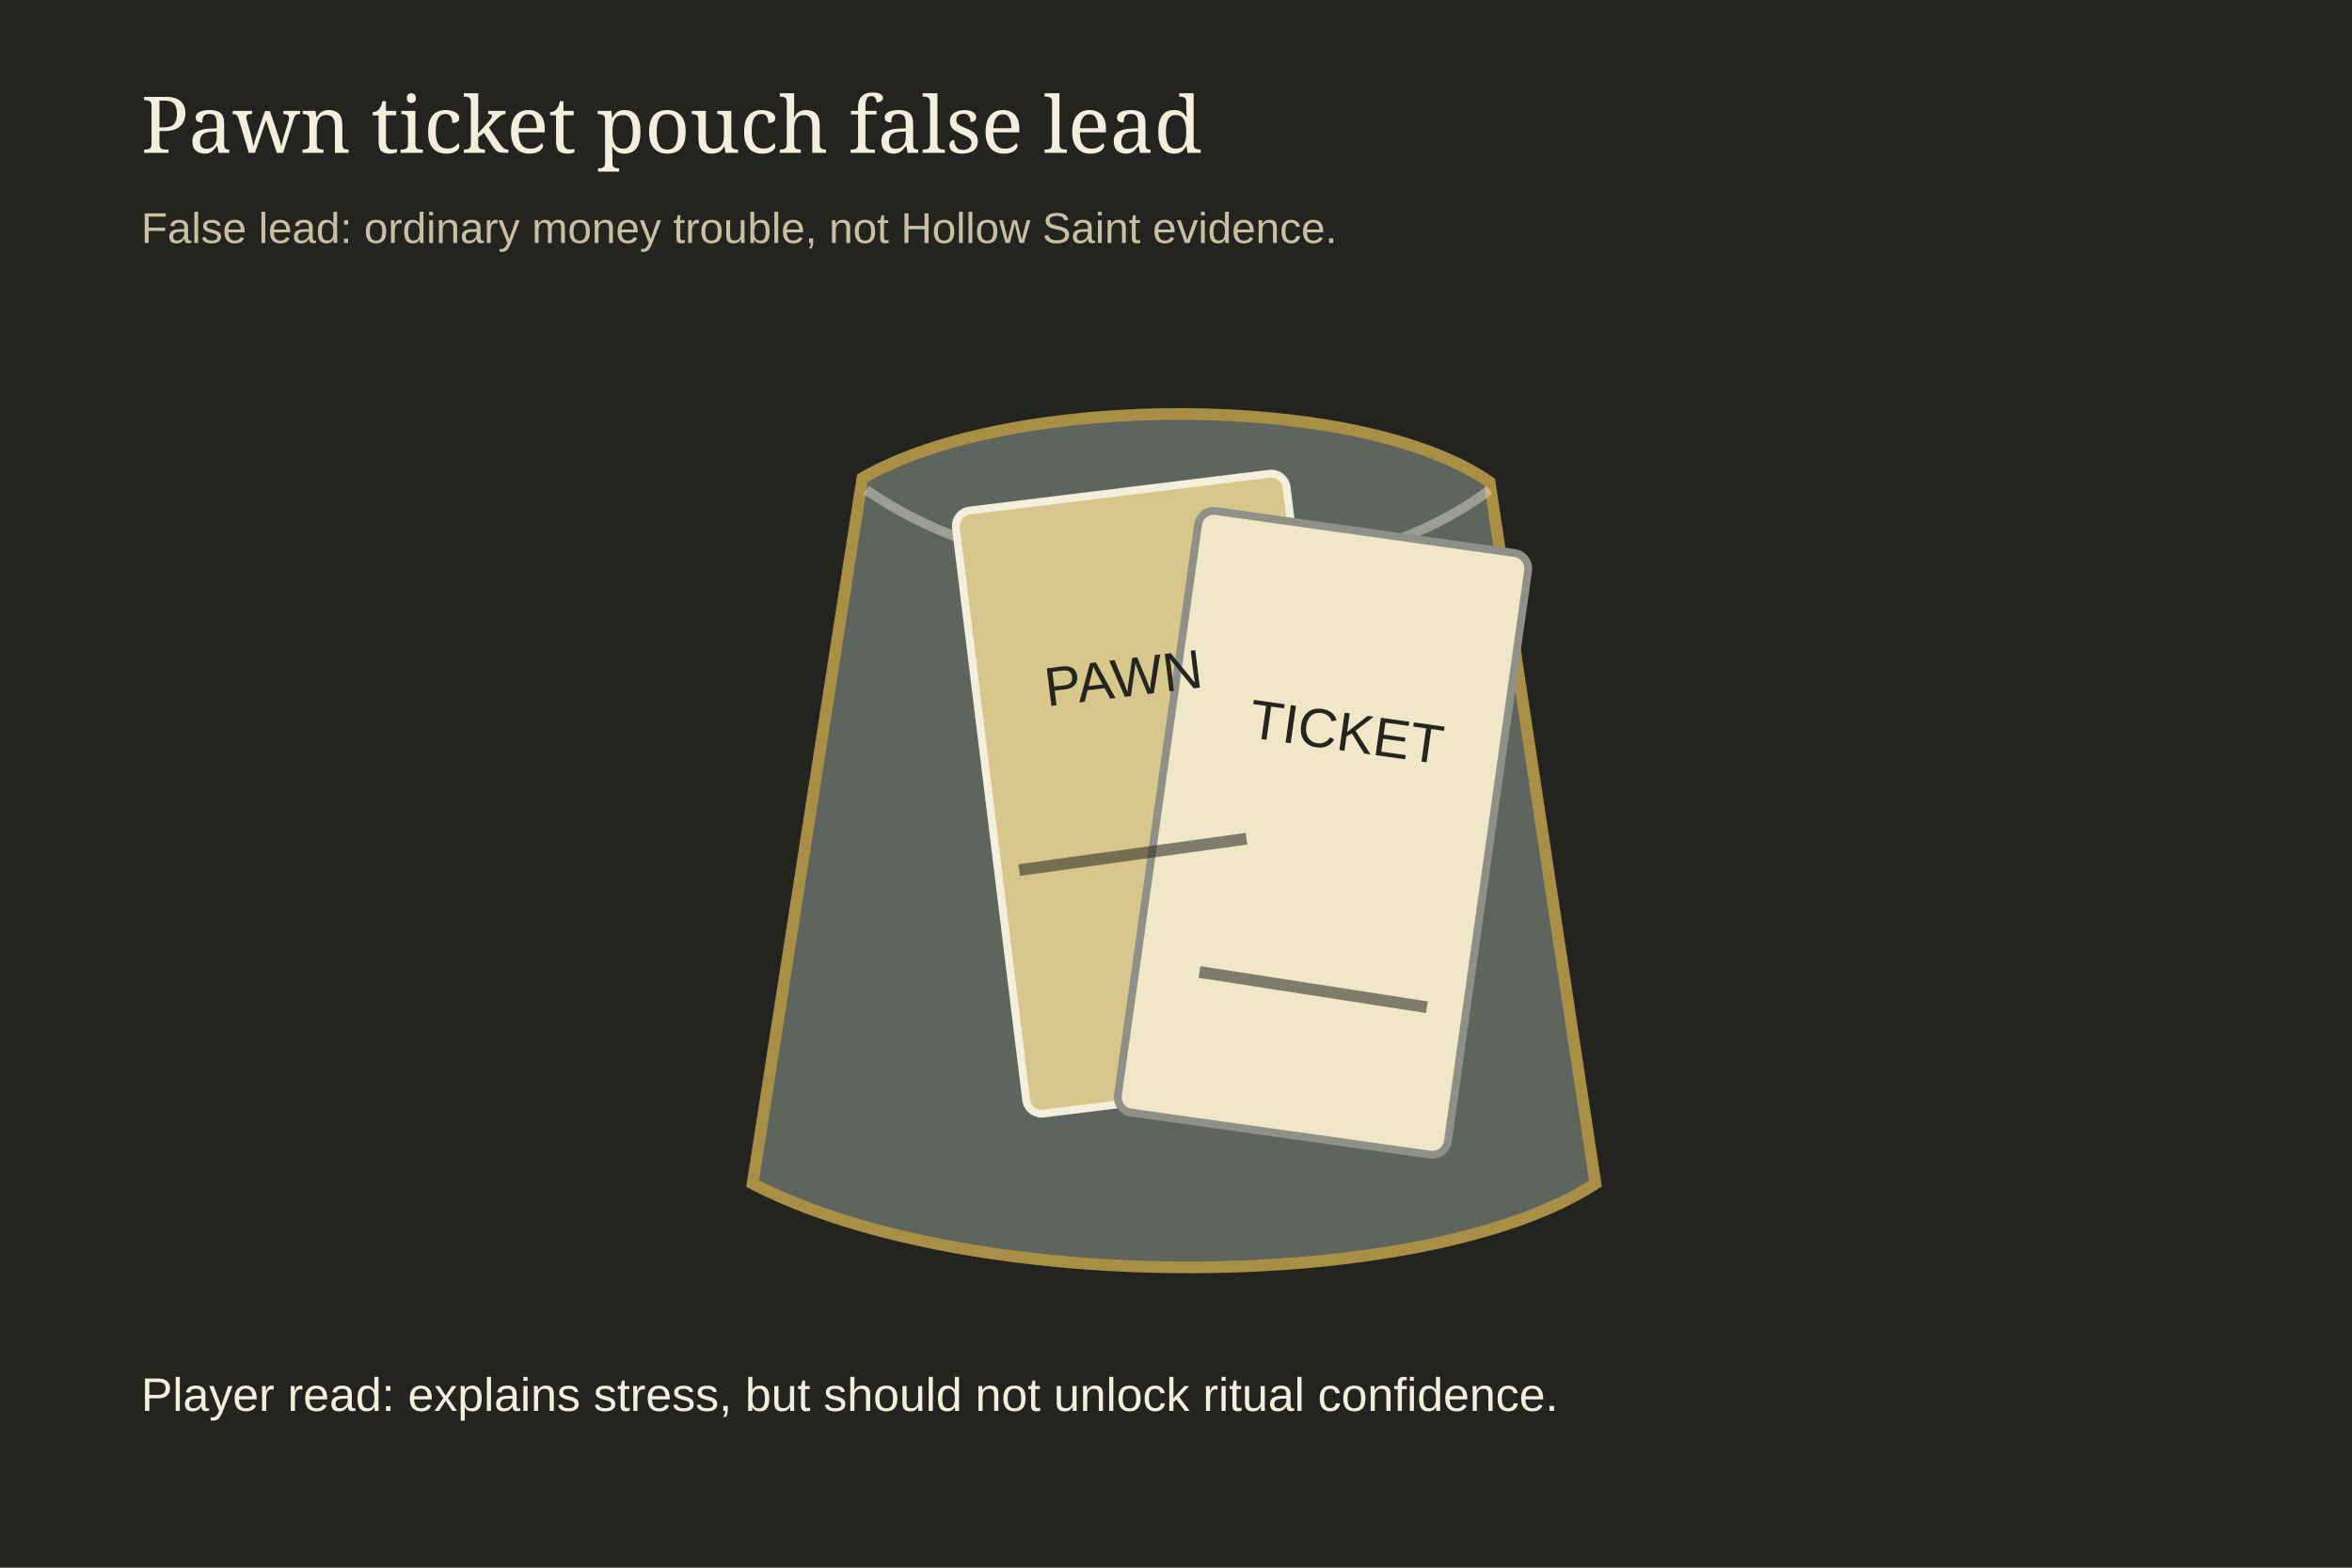
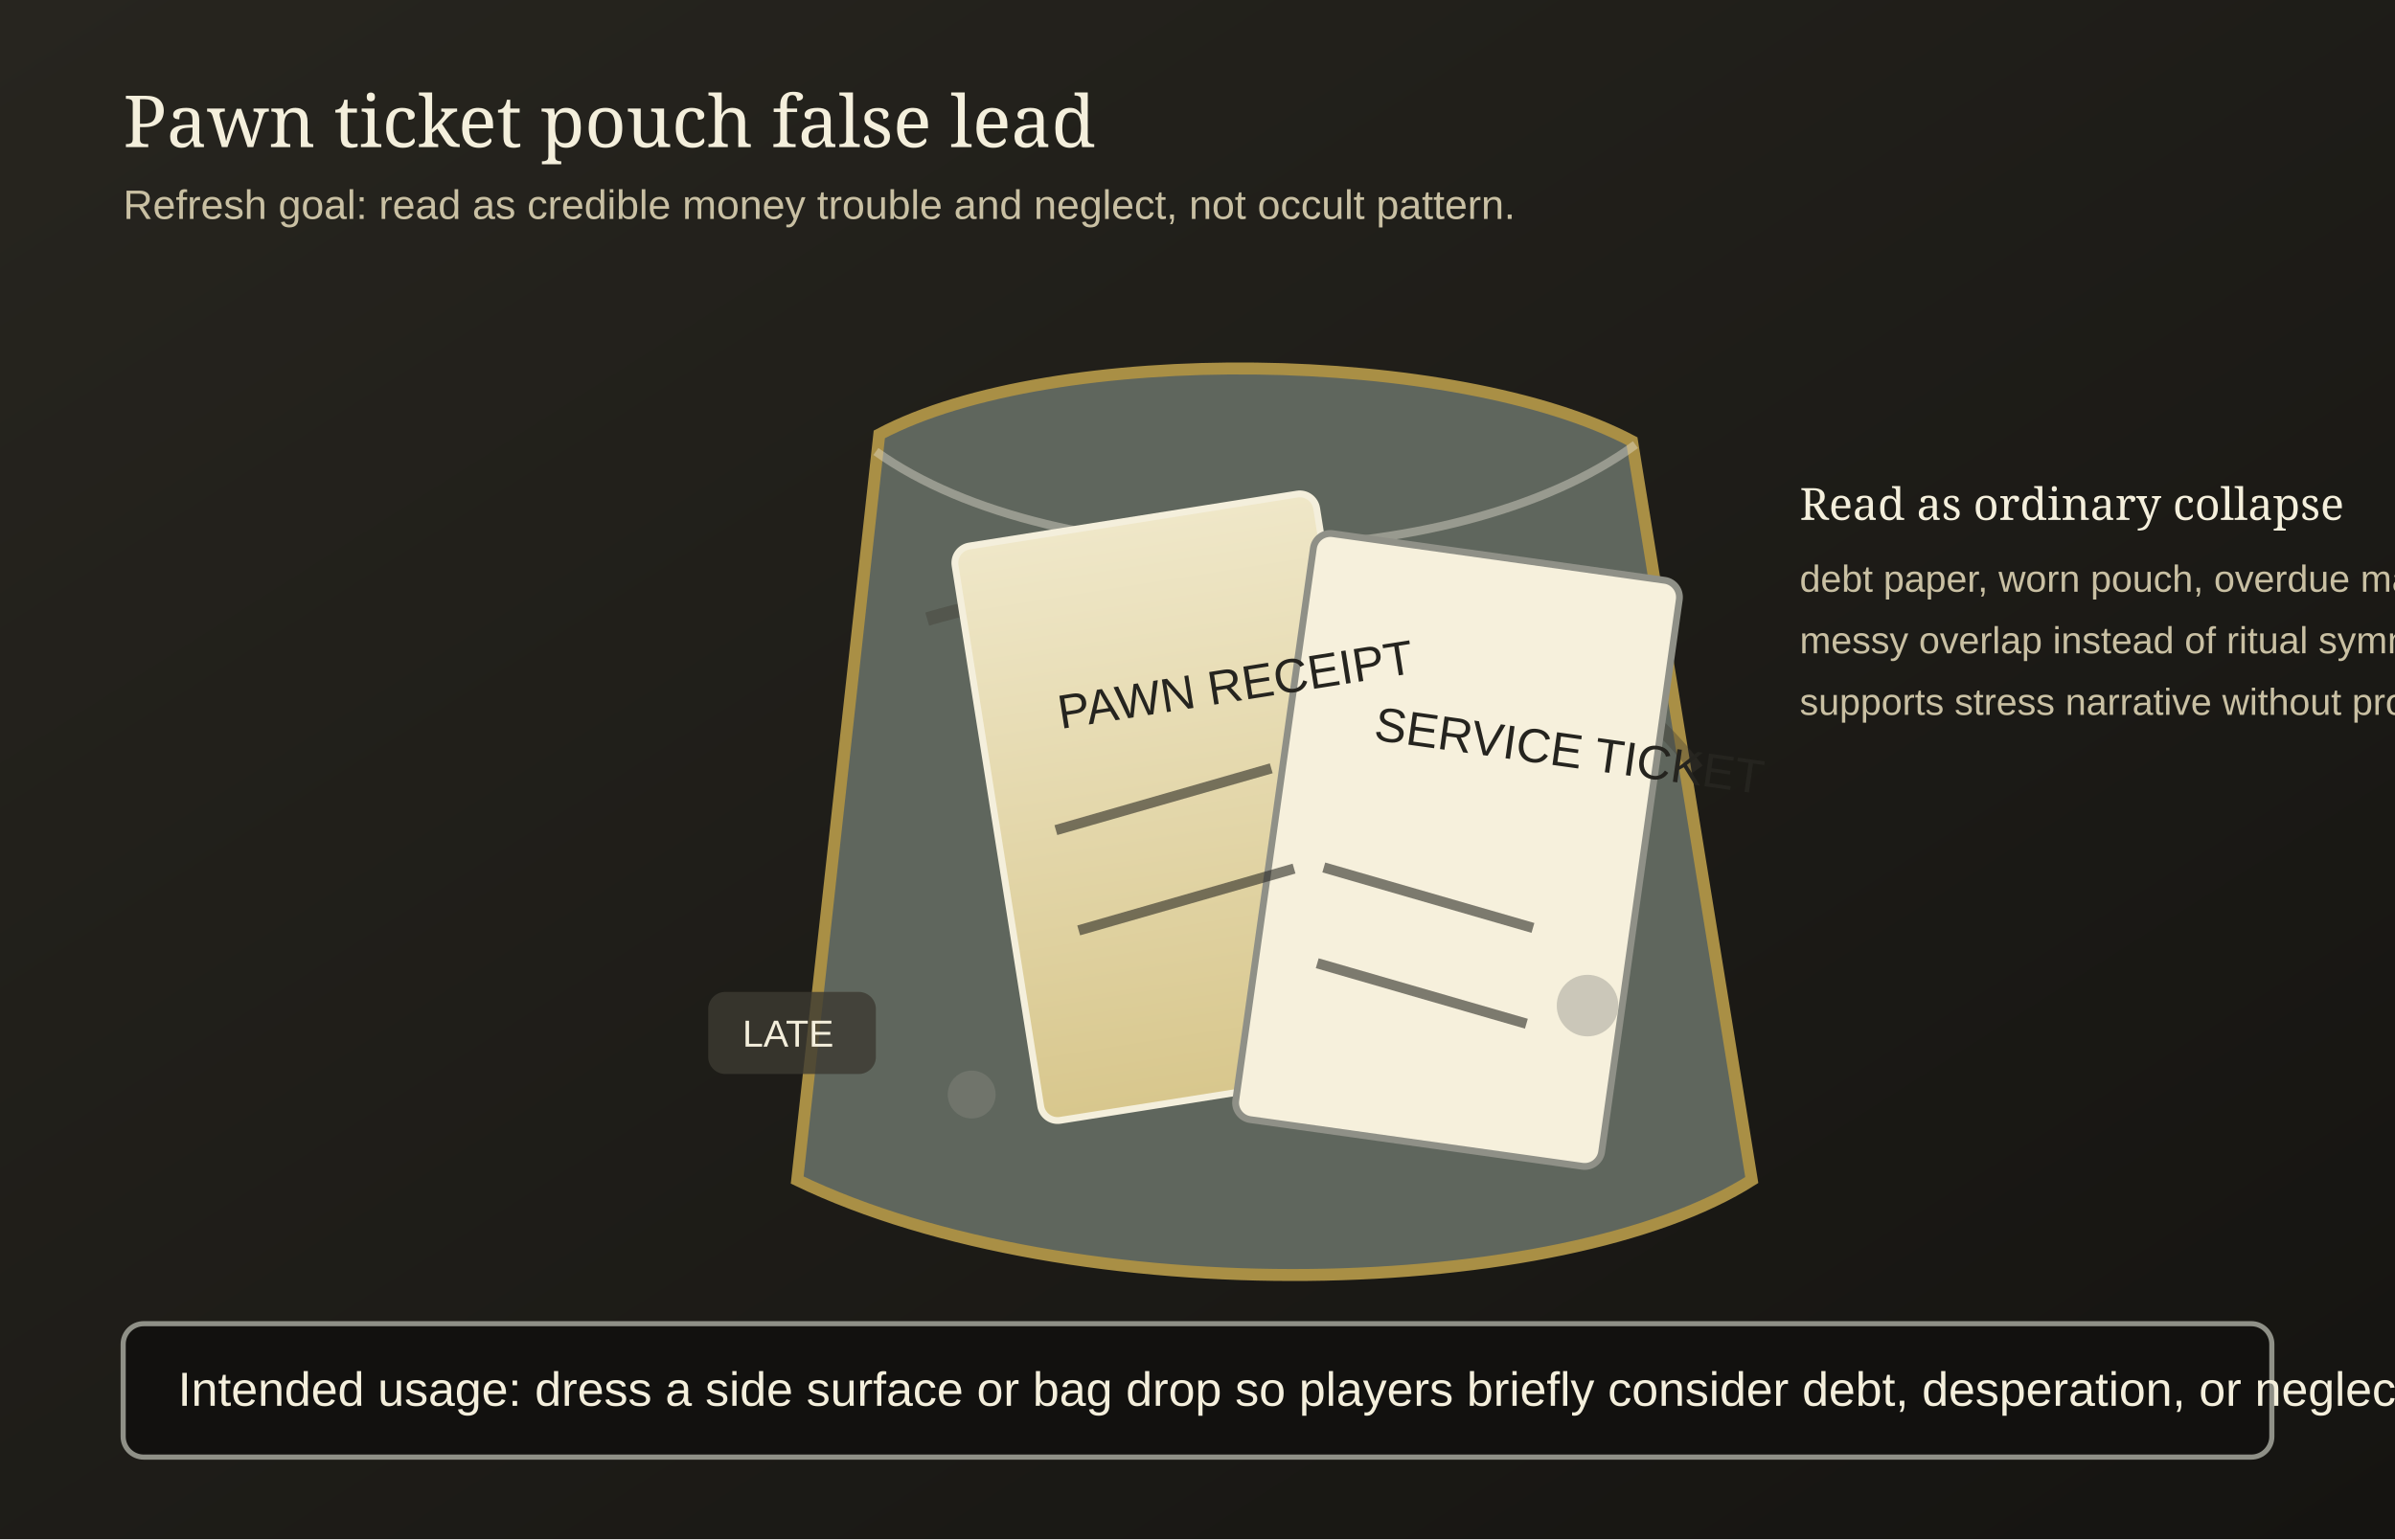
- <svg xmlns="http://www.w3.org/2000/svg" width="1200" height="800" viewBox="0 0 1200 800">
-   <rect width="1200" height="800" fill="#23231f" />
-   <text x="72" y="78" font-family="Georgia, serif" font-size="40" fill="#f4efdc">Pawn ticket pouch false lead</text>
-   <text x="72" y="124" font-family="Arial, sans-serif" font-size="22" fill="#c9c0a3">False lead: ordinary money trouble, not Hollow Saint evidence.</text>
-   <path d="M440 244 C516 200 694 200 760 246 L814 604 C728 660 496 662 384 604 Z" fill="#5d655e" stroke="#a98f45" stroke-width="6" />
-   <path d="M442 250 C528 310 684 308 760 250" fill="none" stroke="#e8e2d3" stroke-width="5" opacity="0.45" />
-   <rect x="505" y="250" width="170" height="310" rx="8" transform="rotate(-7 590 405)" fill="#d8c78d" stroke="#f4efdc" stroke-width="4" />
-   <rect x="590" y="270" width="170" height="310" rx="8" transform="rotate(8 675 425)" fill="#efe7c8" stroke="#8f9087" stroke-width="4" />
-   <text x="540" y="354" font-family="Arial, sans-serif" font-size="28" fill="#25241f" transform="rotate(-7 590 405)">PAWN</text>
-   <text x="630" y="382" font-family="Arial, sans-serif" font-size="28" fill="#25241f" transform="rotate(8 675 425)">TICKET</text>
-   <path d="M520 444 L636 428 M612 496 L728 514" stroke="#25241f" stroke-width="6" opacity="0.55" />
-   <text x="72" y="720" font-family="Arial, sans-serif" font-size="24" fill="#f4efdc">Player read: explains stress, but should not unlock ritual confidence.</text>
+ <svg xmlns="http://www.w3.org/2000/svg" width="1400" height="900" viewBox="0 0 1400 900">
+   <defs>
+     <linearGradient id="table" x1="0" x2="1" y1="0" y2="1">
+       <stop offset="0" stop-color="#27251f" />
+       <stop offset="1" stop-color="#151411" />
+     </linearGradient>
+     <linearGradient id="ticketPaper" x1="0" x2="0" y1="0" y2="1">
+       <stop offset="0" stop-color="#efe7c8" />
+       <stop offset="1" stop-color="#d8c78d" />
+     </linearGradient>
+   </defs>
+   <rect width="1400" height="900" fill="url(#table)" />
+   <text x="72" y="86" font-family="Georgia, serif" font-size="42" fill="#f4efdc">Pawn ticket pouch false lead</text>
+   <text x="72" y="128" font-family="Arial, sans-serif" font-size="24" fill="#c9c0a3">Refresh goal: read as credible money trouble and neglect, not occult pattern.</text>
+   <g transform="translate(330 220)">
+     <path d="M184 34 C286 -20 522 -16 624 38 L694 470 C584 540 298 548 136 470 Z" fill="#5f665d" stroke="#a98f45" stroke-width="7" />
+     <path d="M182 44 C288 120 520 118 626 40" fill="none" stroke="#e8e2d3" stroke-width="5" opacity="0.42" />
+     <path d="M212 142 C294 118 396 112 474 126 C552 140 624 178 662 230" fill="none" stroke="#3c3a31" stroke-width="8" opacity="0.36" />
+     <rect x="252" y="82" width="214" height="340" rx="10" transform="rotate(-9 359 252)" fill="url(#ticketPaper)" stroke="#f4efdc" stroke-width="4" />
+     <rect x="414" y="104" width="216" height="346" rx="10" transform="rotate(8 522 277)" fill="#f6f0dc" stroke="#8f9087" stroke-width="4" />
+     <text x="298" y="196" font-family="Arial, sans-serif" font-size="28" fill="#25241f" transform="rotate(-9 359 252)">PAWN RECEIPT</text>
+     <text x="464" y="220" font-family="Arial, sans-serif" font-size="28" fill="#25241f" transform="rotate(8 522 277)">SERVICE TICKET</text>
+     <g stroke="#25241f" stroke-width="6" opacity="0.58">
+       <path d="M286 254 L416 238" transform="rotate(-9 359 252)" />
+       <path d="M290 314 L420 298" transform="rotate(-9 359 252)" />
+       <path d="M446 298 L572 316" transform="rotate(8 522 277)" />
+       <path d="M450 354 L576 372" transform="rotate(8 522 277)" />
+     </g>
+     <circle cx="598" cy="368" r="18" fill="#8f9087" opacity="0.42" />
+     <circle cx="238" cy="420" r="14" fill="#8f9087" opacity="0.34" />
+     <rect x="84" y="360" width="98" height="48" rx="10" fill="#3c3a31" opacity="0.8" />
+     <text x="104" y="392" font-family="Arial, sans-serif" font-size="22" fill="#f4efdc">LATE</text>
+   </g>
+   <g transform="translate(1052 304)">
+     <text x="0" y="0" font-family="Georgia, serif" font-size="26" fill="#f4efdc">Read as ordinary collapse</text>
+     <text x="0" y="42" font-family="Arial, sans-serif" font-size="22" fill="#c9c0a3">debt paper, worn pouch, overdue marks</text>
+     <text x="0" y="78" font-family="Arial, sans-serif" font-size="22" fill="#c9c0a3">messy overlap instead of ritual symmetry</text>
+     <text x="0" y="114" font-family="Arial, sans-serif" font-size="22" fill="#c9c0a3">supports stress narrative without proving a demon</text>
+   </g>
+   <rect x="72" y="774" width="1256" height="78" rx="12" fill="#12110f" stroke="#8f9087" stroke-width="3" />
+   <text x="104" y="822" font-family="Arial, sans-serif" font-size="28" fill="#f4efdc">Intended usage: dress a side surface or bag drop so players briefly consider debt, desperation, or neglect before evidence coherence pulls them back to the nursery lane.</text>
</svg>
